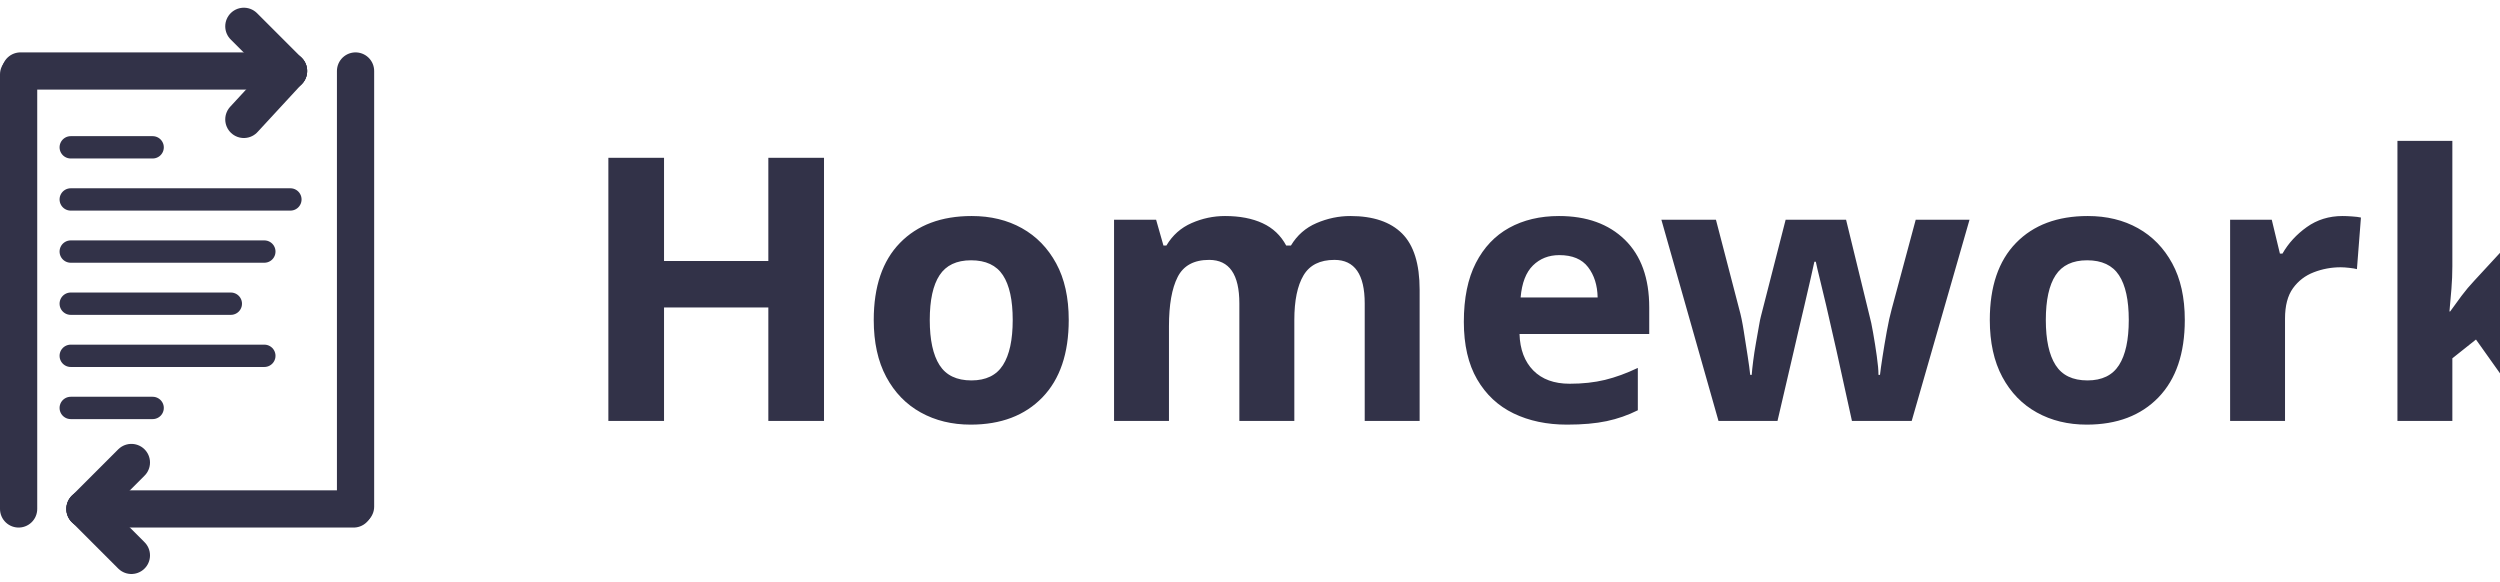
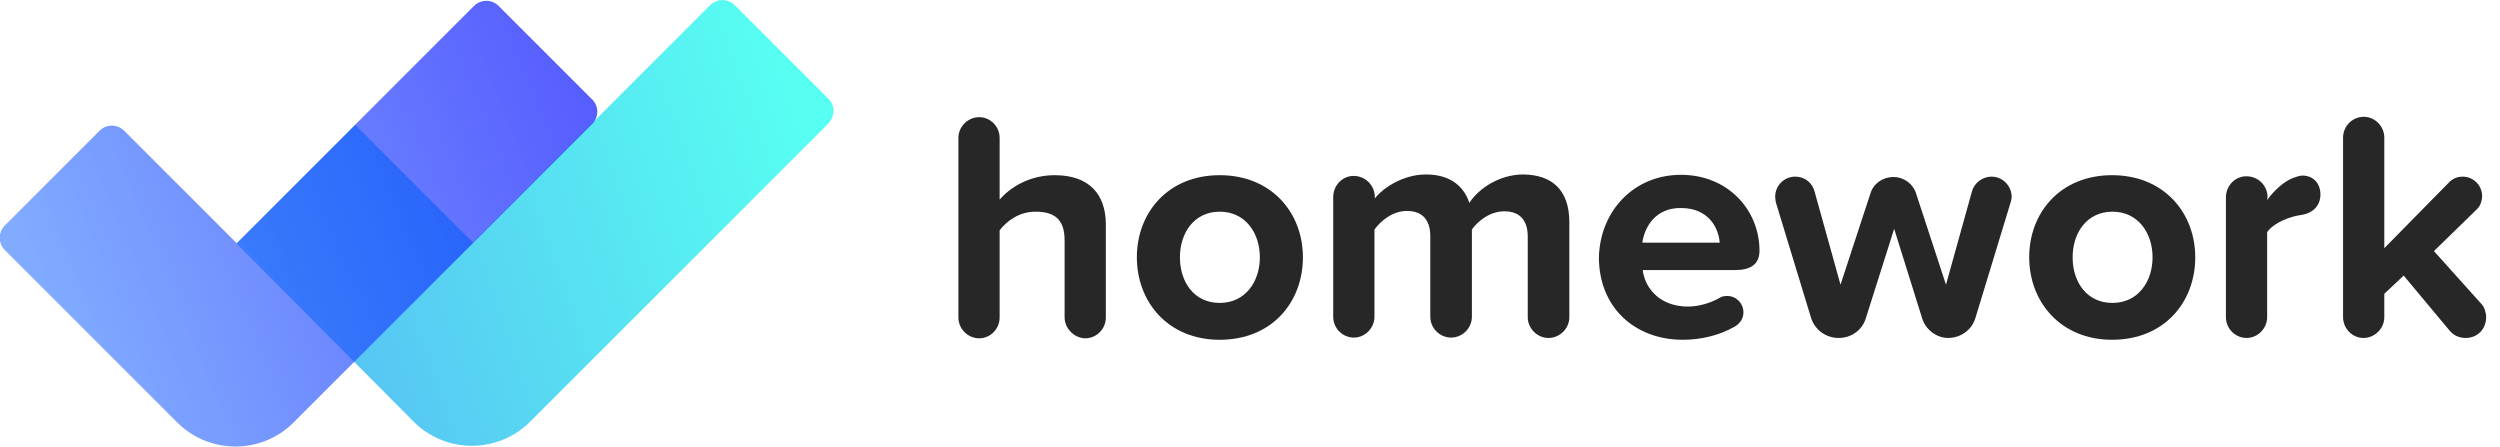
- <svg xmlns="http://www.w3.org/2000/svg" width="671.5" height="156.246" viewBox="0 0 671.5 156.246">
-   <g transform="translate(-439.5 -202.929)">
-     <g transform="translate(444.5 210)">
-       <line y1="116.712" transform="translate(0 12.919)" fill="none" stroke="#323248" stroke-linecap="round" stroke-width="10" />
-       <line x2="72" transform="translate(0.5 12)" fill="none" stroke="#323248" stroke-linecap="round" stroke-width="10" />
-       <line x1="12" y2="13" transform="translate(60.5 12)" fill="none" stroke="#323248" stroke-linecap="round" stroke-width="10" />
-       <line x2="12" y2="12" transform="translate(60.5)" fill="none" stroke="#323248" stroke-linecap="round" stroke-width="10" />
+ <svg xmlns="http://www.w3.org/2000/svg" version="1.1" id="Layer_1" x="0px" y="0px" viewBox="0 0 685 122.3" style="enable-background:new 0 0 685 122.3;" xml:space="preserve">
+   <style type="text/css">
+ 	.st0{enable-background:new    ;}
+ 	.st1{fill:#272727;}
+ 	.st2{opacity:0.66;fill:url(#SVGID_1_);enable-background:new    ;}
+ 	.st3{opacity:0.66;fill:url(#SVGID_2_);enable-background:new    ;}
+ </style>
+   <g transform="translate(-387 -245)">
+     <g class="st0">
+       <path class="st1" d="M678.7,331.9v-21.1c0-6-3.1-7.8-8-7.8c-4.4,0-7.8,2.5-9.8,5.1v23.9c0,3.1-2.5,5.7-5.6,5.7s-5.7-2.6-5.7-5.7    v-49.2c0-3.1,2.6-5.7,5.7-5.7s5.6,2.6,5.6,5.7v16.9c2.8-3.3,8.1-6.7,15.1-6.7c9.4,0,14,5.2,14,13.5v25.5c0,3.1-2.5,5.7-5.7,5.7    C681.3,337.6,678.7,335,678.7,331.9z" />
+       <path class="st1" d="M698.5,315.5c0-12.2,8.5-22.5,22.7-22.5c14.2,0,22.8,10.3,22.8,22.5c0,12.3-8.5,22.6-22.8,22.6    C707,338.1,698.5,327.7,698.5,315.5z M732.2,315.5c0-6.7-4-12.5-11-12.5s-10.9,5.8-10.9,12.5c0,6.8,3.9,12.5,10.9,12.5    S732.2,322.2,732.2,315.5z" />
+       <path class="st1" d="M817,305.9v26c0,3.1-2.6,5.7-5.7,5.7s-5.7-2.6-5.7-5.7v-22.1c0-4-1.8-6.9-6.4-6.9c-4,0-7.3,2.7-8.9,5v23.9    c0,3.1-2.6,5.7-5.7,5.7s-5.7-2.6-5.7-5.7v-22.1c0-4-1.8-6.9-6.4-6.9c-3.9,0-7.2,2.7-8.9,5.1v23.9c0,3.1-2.6,5.7-5.6,5.7    c-3.2,0-5.7-2.6-5.7-5.7v-32.8c0-3.2,2.5-5.8,5.6-5.8c3.2,0,5.8,2.6,5.8,5.8v0.4c1.9-2.6,7.5-6.6,14-6.6c6.3,0,10.3,2.9,11.9,7.8    c2.5-3.9,8.2-7.8,14.8-7.8C812.3,292.9,817,297.1,817,305.9z" />
+       <path class="st1" d="M847.6,292.9c12.8,0,21.5,9.6,21.5,20.8c0,3.7-2.4,5.3-6.7,5.3h-25.3c0.7,5.4,5.1,10,12.4,10    c2.8,0,6.1-0.9,8.7-2.4c0.6-0.4,1.3-0.5,2.1-0.5c2.4,0,4.4,2,4.4,4.5c0,1.7-1,3.1-2.4,3.9c-4.2,2.4-9.2,3.6-14.2,3.6    c-13.1,0-23-8.8-23-22.6C825.4,303,834.5,292.9,847.6,292.9z M837,311.5h21.2c-0.3-4.1-3.1-9.5-10.6-9.5    C840.6,301.9,837.6,307.2,837,311.5z" />
+       <path class="st1" d="M913.6,332l-7.6-24.3l-7.7,24.3c-0.9,3.3-3.9,5.6-7.5,5.6c-3.6,0-6.6-2.3-7.6-5.6l-9.6-31.5    c-0.1-0.4-0.2-1.1-0.2-1.6c0-3,2.4-5.5,5.5-5.5c2.6,0,4.7,1.7,5.3,4.1l7.1,25.5l8.2-25c0.8-2.7,3.4-4.5,6.3-4.5    c2.9,0,5.4,1.9,6.2,4.5l8.2,25l7.1-25.5c0.6-2.3,2.8-4.1,5.4-4.1c3,0,5.5,2.5,5.5,5.6c0,0.4-0.2,1.1-0.3,1.5l-9.6,31.5    c-0.9,3.3-4,5.6-7.5,5.6C917.6,337.6,914.5,335.3,913.6,332z" />
+       <path class="st1" d="M943,315.5c0-12.2,8.5-22.5,22.7-22.5c14.2,0,22.8,10.3,22.8,22.5c0,12.3-8.5,22.6-22.8,22.6    C951.6,338.1,943,327.7,943,315.5z M976.8,315.5c0-6.7-4-12.5-11-12.5s-10.9,5.8-10.9,12.5c0,6.8,3.9,12.5,10.9,12.5    S976.8,322.2,976.8,315.5z" />
+       <path class="st1" d="M1022.8,298.3c0,2.8-1.8,5.1-5.3,5.6c-2.9,0.4-7.4,2-9.3,4.7v23.3c0,3.1-2.6,5.7-5.6,5.7    c-3.2,0-5.7-2.6-5.7-5.7v-32.8c0-3.2,2.5-5.8,5.6-5.8c3.2,0,5.8,2.5,5.8,5.7l-0.1,0.8c1.9-2.6,4.5-5,7-6c1.1-0.4,1.9-0.7,2.8-0.7    C1021.1,293.2,1022.8,295.5,1022.8,298.3z" />
+       <path class="st1" d="M1068.2,331.9c0,3.3-2.4,5.7-5.6,5.7c-1.7,0-3.2-0.6-4.4-2l-12.6-15.1l-5.3,5v6.4c0,3.1-2.6,5.7-5.7,5.7    s-5.6-2.6-5.6-5.7v-49.2c0-3.1,2.5-5.7,5.7-5.7c3,0,5.6,2.6,5.6,5.7V313l17.8-18.1c1.1-1.1,2.4-1.5,3.7-1.5c2.9,0,5.3,2.4,5.3,5.3    c0,1.3-0.5,2.8-1.5,3.7l-11.7,11.4l13.2,14.7C1067.7,329.2,1068.2,330.6,1068.2,331.9z" />
    </g>
-     <g transform="translate(462.319 222.473)">
-       <line y2="117" transform="translate(72.681 -0.473)" fill="none" stroke="#323248" stroke-linecap="round" stroke-width="10" />
-       <line x1="72.165" transform="translate(0 117.158)" fill="none" stroke="#323248" stroke-linecap="round" stroke-width="10" />
-       <line y1="12.473" x2="12.473" transform="translate(0 104.685)" fill="none" stroke="#323248" stroke-linecap="round" stroke-width="10" />
-       <line x1="12.473" y1="12.473" transform="translate(0 117.158)" fill="none" stroke="#323248" stroke-linecap="round" stroke-width="10" />
+     <g transform="translate(307.952 -28.652)">
+       <linearGradient id="SVGID_1_" gradientUnits="userSpaceOnUse" x1="115.904" y1="728.281" x2="116.819" y2="728.515" gradientTransform="matrix(163.5238 0 0 -122.0703 -18795.701 89252.641)">
+         <stop offset="0" style="stop-color:#00A1ED" />
+         <stop offset="1" style="stop-color:#00FFEB" />
+       </linearGradient>
+       <path class="st2" d="M306,300.7l-25.6-25.6c-1.9-1.9-4.9-1.9-6.8,0l-65,65l-32.2-32.2l-32.5,32.5l48.5,48.8    c8.8,8.8,23.1,8.8,31.9,0c0,0,0,0,0,0l16.7-16.7l0,0l65-65C307.9,305.5,307.9,302.5,306,300.7z" />
+       <linearGradient id="SVGID_2_" gradientUnits="userSpaceOnUse" x1="115.902" y1="728.254" x2="116.846" y2="728.543" gradientTransform="matrix(163.6531 0 0 -122.0751 -18875.568 89256.438)">
+         <stop offset="0" style="stop-color:#3E7FFF" />
+         <stop offset="1" style="stop-color:#000AFF" />
+       </linearGradient>
+       <path class="st3" d="M241.3,300.9l-25.6-25.6c-1.9-1.9-4.9-1.9-6.8,0c0,0,0,0,0,0l-65,65l-30.8-30.8c-1.9-1.9-4.9-1.9-6.8,0    c0,0,0,0,0,0l-25.9,25.9c-1.9,1.9-1.9,4.9,0,6.8c0,0,0,0,0,0l47.2,47.2c8.8,8.8,23.1,8.8,31.9,0c0,0,0,0,0,0l16.7-16.7l0,0l65-65    C243.2,305.8,243.2,302.8,241.3,300.9C241.3,300.9,241.3,300.9,241.3,300.9z" />
    </g>
-     <text transform="translate(594 316)" fill="#323248" font-size="99" font-family="Avenir-Black, Avenir" font-weight="800">
-       <tspan x="0" y="0">Homework</tspan>
-     </text>
-     <line x2="22" transform="translate(458.5 242.5)" fill="none" stroke="#323248" stroke-linecap="round" stroke-width="6" />
-     <line x2="59" transform="translate(458.5 256.5)" fill="none" stroke="#323248" stroke-linecap="round" stroke-width="6" />
-     <line x2="52" transform="translate(458.5 270.5)" fill="none" stroke="#323248" stroke-linecap="round" stroke-width="6" />
-     <line x2="43" transform="translate(458.5 284.5)" fill="none" stroke="#323248" stroke-linecap="round" stroke-width="6" />
-     <line x2="52" transform="translate(458.5 298.5)" fill="none" stroke="#323248" stroke-linecap="round" stroke-width="6" />
-     <line x2="22" transform="translate(458.5 312.5)" fill="none" stroke="#323248" stroke-linecap="round" stroke-width="6" />
  </g>
</svg>
